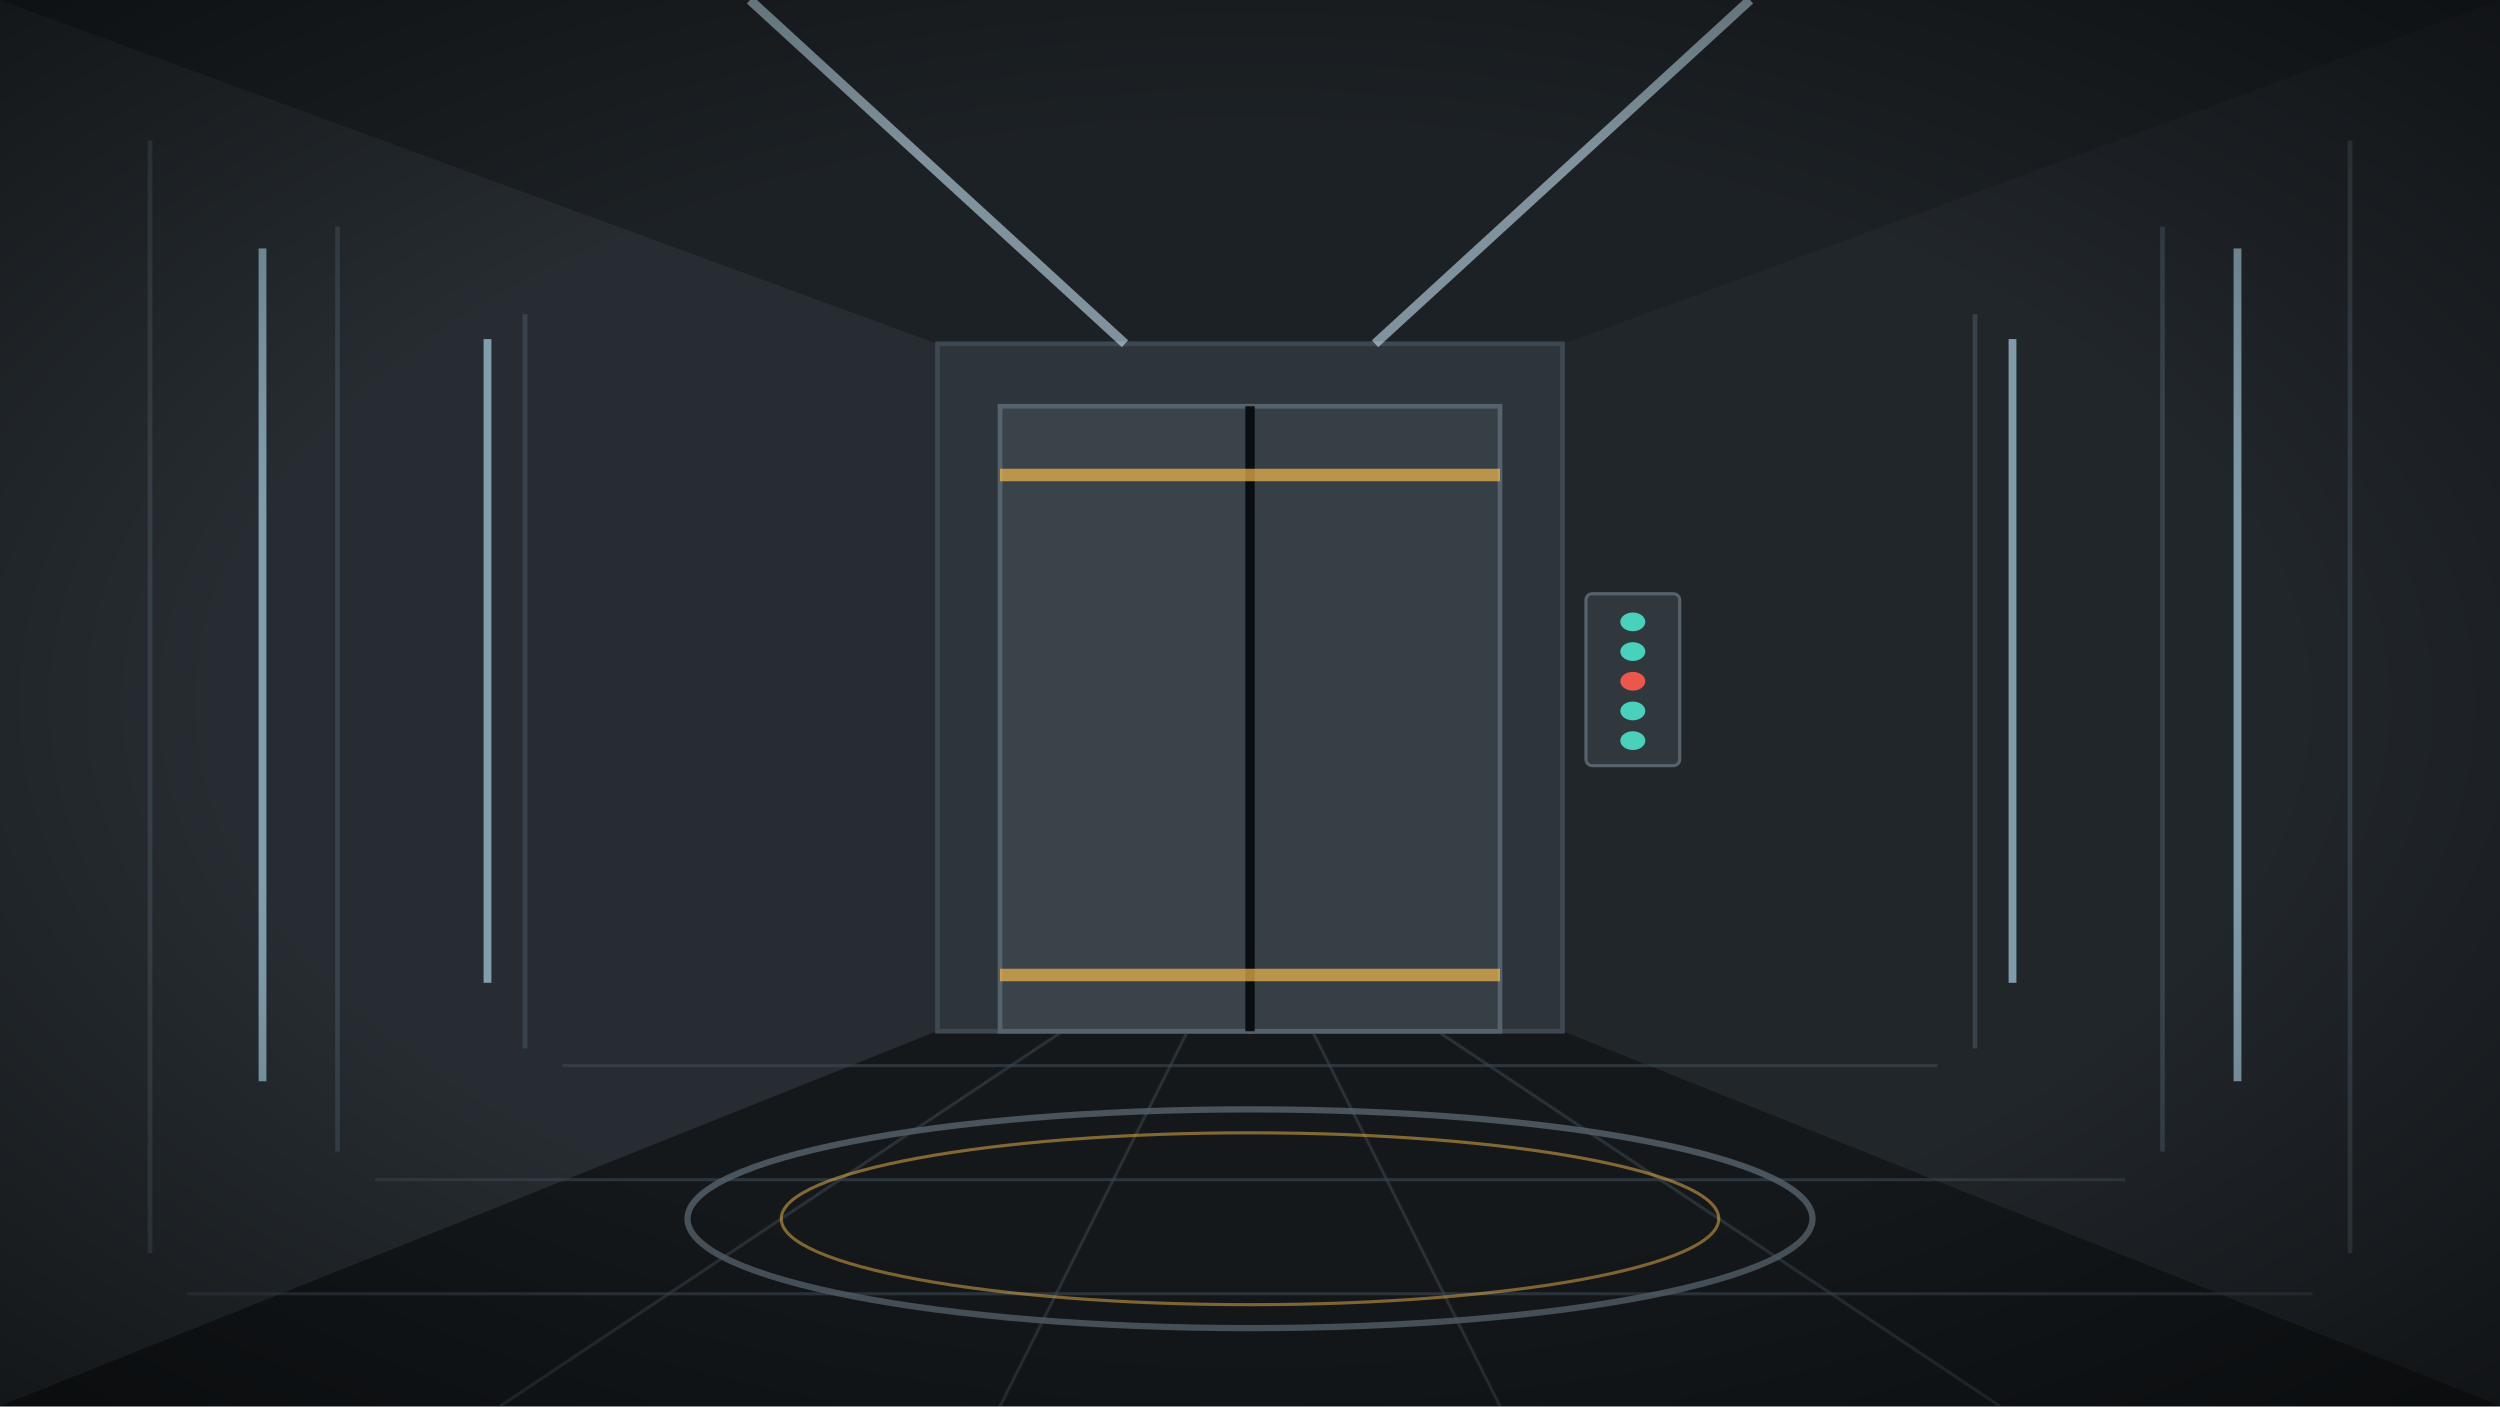
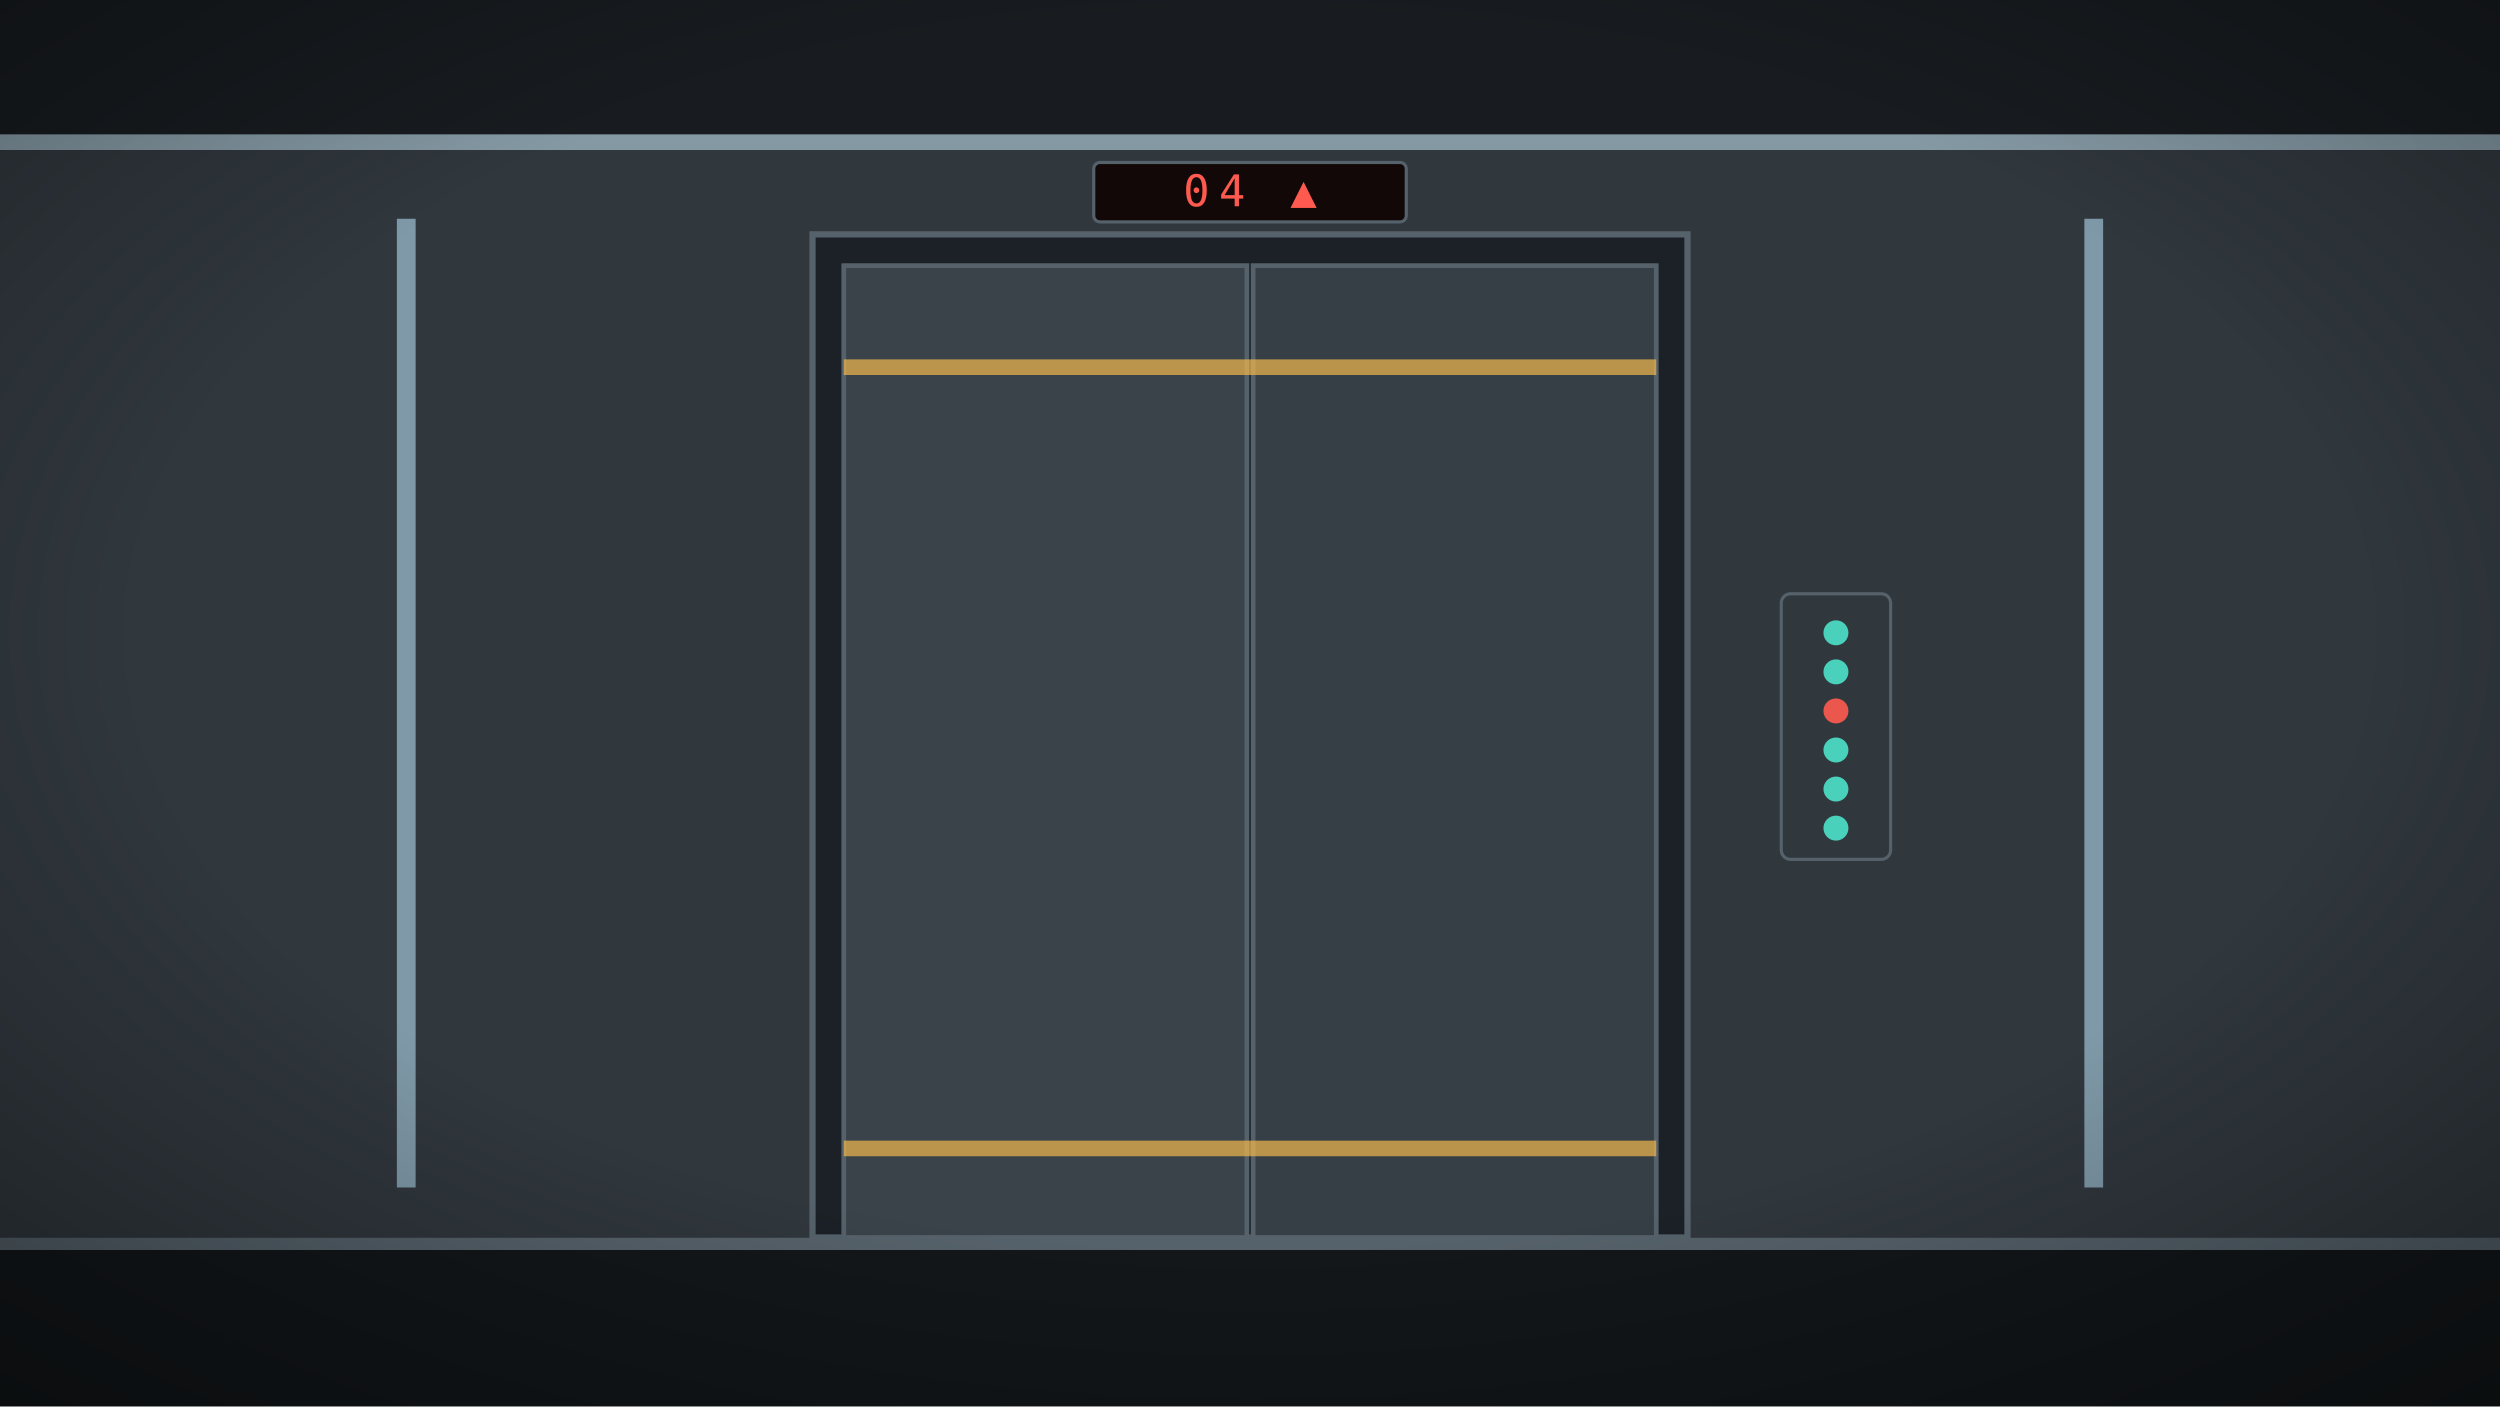
<svg xmlns="http://www.w3.org/2000/svg" viewBox="0 0 1600 900" preserveAspectRatio="xMidYMid slice">
  <defs>
-     <linearGradient id="sw" x1="0" y1="0" x2="0" y2="1">
-       <stop offset="0" stop-color="#9fe7ff" stop-opacity=".35" />
-       <stop offset="1" stop-color="#9fe7ff" stop-opacity="0" />
+     <linearGradient id="swiatlo" x1="0" y1="0" x2="0" y2="1">
+       <stop offset="0" stop-color="#cfefff" stop-opacity=".22" />
+       <stop offset="1" stop-color="#cfefff" stop-opacity="0" />
    </linearGradient>
-     <radialGradient id="cien" cx=".5" cy=".5" r=".75">
+     <radialGradient id="cien" cx=".5" cy=".45" r=".8">
      <stop offset=".55" stop-color="#000" stop-opacity="0" />
-       <stop offset="1" stop-color="#000" stop-opacity=".55" />
+       <stop offset="1" stop-color="#000" stop-opacity=".5" />
    </radialGradient>
  </defs>
-   <rect x="0" y="0" width="1600" height="900" fill="#14181b" />
-   <polygon points="0,0 1600,0 1000,220 600,220" fill="#1c2125" />
-   <polygon points="0,0 600,220 600,660 0,900" fill="#262c31" />
-   <polygon points="1600,0 1000,220 1000,660 1600,900" fill="#21262b" />
-   <polygon points="0,900 1600,900 1000,660 600,660" fill="#14181b" />
-   <rect x="600" y="220" width="400" height="440" fill="#2d343a" stroke="#3d4851" stroke-width="3" />
-   <line x1="480" y1="0" x2="720" y2="220" stroke="#cfefff" stroke-width="6" opacity="0.55" />
-   <line x1="1120" y1="0" x2="880" y2="220" stroke="#cfefff" stroke-width="6" opacity="0.55" />
-   <line x1="120" y1="828" x2="1480" y2="828" stroke="#3d4851" stroke-width="2" opacity="0.6" />
-   <line x1="240" y1="755" x2="1360" y2="755" stroke="#3d4851" stroke-width="2" opacity="0.6" />
-   <line x1="360" y1="682" x2="1240" y2="682" stroke="#3d4851" stroke-width="2" opacity="0.6" />
-   <line x1="320" y1="900" x2="680" y2="660" stroke="#3d4851" stroke-width="2" opacity="0.5" />
-   <line x1="640" y1="900" x2="760" y2="660" stroke="#3d4851" stroke-width="2" opacity="0.5" />
-   <line x1="960" y1="900" x2="840" y2="660" stroke="#3d4851" stroke-width="2" opacity="0.5" />
-   <line x1="1280" y1="900" x2="920" y2="660" stroke="#3d4851" stroke-width="2" opacity="0.5" />
-   <line x1="96" y1="802" x2="96" y2="90" stroke="#3d4851" stroke-width="3" opacity="0.8" />
-   <line x1="1504" y1="802" x2="1504" y2="90" stroke="#3d4851" stroke-width="3" opacity="0.8" />
-   <line x1="216" y1="737" x2="216" y2="145" stroke="#3d4851" stroke-width="3" opacity="0.8" />
-   <line x1="1384" y1="737" x2="1384" y2="145" stroke="#3d4851" stroke-width="3" opacity="0.8" />
-   <line x1="336" y1="671" x2="336" y2="201" stroke="#3d4851" stroke-width="3" opacity="0.8" />
-   <line x1="1264" y1="671" x2="1264" y2="201" stroke="#3d4851" stroke-width="3" opacity="0.8" />
-   <rect x="640" y="260" width="160" height="400" fill="#3a434a" stroke="#56636d" stroke-width="3" />
-   <rect x="800" y="260" width="160" height="400" fill="#363f46" stroke="#56636d" stroke-width="3" />
-   <line x1="800" y1="260" x2="800" y2="660" stroke="#0b0e10" stroke-width="6" />
-   <rect x="640" y="300" width="320" height="8" fill="#f2b84b" opacity="0.7" />
-   <rect x="640" y="620" width="320" height="8" fill="#f2b84b" opacity="0.7" />
-   <rect x="1015" y="380" width="60" height="110" fill="#30383e" stroke="#56636d" stroke-width="2" rx="4" />
-   <ellipse cx="1045" cy="398" rx="8" ry="6" fill="#4de2c9" opacity="0.9" />
-   <ellipse cx="1045" cy="417" rx="8" ry="6" fill="#4de2c9" opacity="0.9" />
-   <ellipse cx="1045" cy="436" rx="8" ry="6" fill="#ff5a4f" opacity="0.9" />
-   <ellipse cx="1045" cy="455" rx="8" ry="6" fill="#4de2c9" opacity="0.9" />
-   <ellipse cx="1045" cy="474" rx="8" ry="6" fill="#4de2c9" opacity="0.9" />
-   <line x1="168" y1="692" x2="168" y2="159" stroke="#bfe9ff" stroke-width="5" opacity="0.6" />
-   <line x1="312" y1="629" x2="312" y2="217" stroke="#bfe9ff" stroke-width="5" opacity="0.6" />
-   <line x1="1432" y1="692" x2="1432" y2="159" stroke="#bfe9ff" stroke-width="5" opacity="0.6" />
-   <line x1="1288" y1="629" x2="1288" y2="217" stroke="#bfe9ff" stroke-width="5" opacity="0.6" />
-   <ellipse cx="800" cy="780" rx="360" ry="70" fill="none" stroke="#56636d" stroke-width="4" opacity="0.8" />
-   <ellipse cx="800" cy="780" rx="300" ry="55" fill="none" stroke="#f2b84b" stroke-width="2" opacity="0.5" />
+   <g>
+     <rect x="0" y="0" width="1600" height="900" fill="#2a3036" />
+     <rect x="0" y="0" width="1600" height="86" fill="#181c20" />
+     <rect x="0" y="86" width="1600" height="10" fill="#cfefff" opacity="0.55" />
+     <rect x="0" y="96" width="1600" height="220" fill="url(#swiatlo)" />
+     <rect x="0" y="800" width="1600" height="100" fill="#13171a" />
+     <rect x="0" y="792" width="1600" height="8" fill="#56626b" />
+     <rect x="0" y="96" width="1600" height="696" fill="#30373d" />
+     <rect x="254" y="140" width="12" height="620" fill="#bfe9ff" opacity="0.55" />
+     <rect x="1334" y="140" width="12" height="620" fill="#bfe9ff" opacity="0.55" />
+     <rect x="520" y="150" width="560" height="642" fill="#1b2126" stroke="#56626b" stroke-width="4" />
+     <rect x="540" y="170" width="258" height="622" fill="#3a434a" stroke="#56626b" stroke-width="3" />
+     <rect x="802" y="170" width="258" height="622" fill="#363f46" stroke="#56626b" stroke-width="3" />
+     <rect x="540" y="230" width="520" height="10" fill="#f2b84b" opacity="0.7" />
+     <rect x="540" y="730" width="520" height="10" fill="#f2b84b" opacity="0.7" />
+     <rect x="700" y="104" width="200" height="38" fill="#120808" stroke="#56626b" stroke-width="2" rx="4" />
+     <text x="800" y="132" fill="#ff5a4f" font-family="monospace" font-size="28" text-anchor="middle" letter-spacing="6">04 ▲</text>
+     <rect x="1140" y="380" width="70" height="170" fill="#30383e" stroke="#56626b" stroke-width="2" rx="6" />
+     <circle cx="1175" cy="405" r="8" fill="#4de2c9" opacity="0.9" />
+     <circle cx="1175" cy="430" r="8" fill="#4de2c9" opacity="0.9" />
+     <circle cx="1175" cy="455" r="8" fill="#ff5a4f" opacity="0.9" />
+     <circle cx="1175" cy="480" r="8" fill="#4de2c9" opacity="0.9" />
+     <circle cx="1175" cy="505" r="8" fill="#4de2c9" opacity="0.9" />
+     <circle cx="1175" cy="530" r="8" fill="#4de2c9" opacity="0.9" />
+   </g>
  <rect x="0" y="0" width="1600" height="900" fill="url(#cien)" />
</svg>
